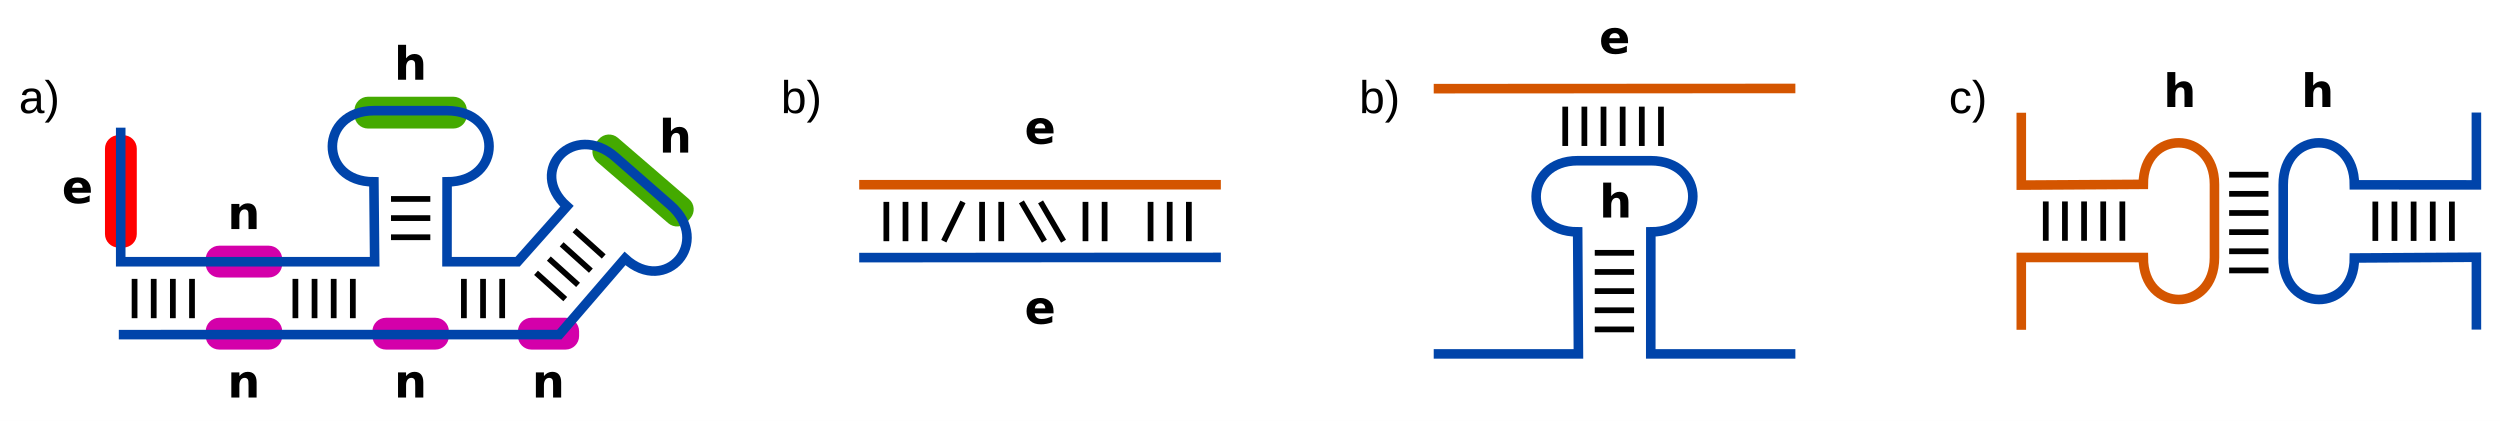
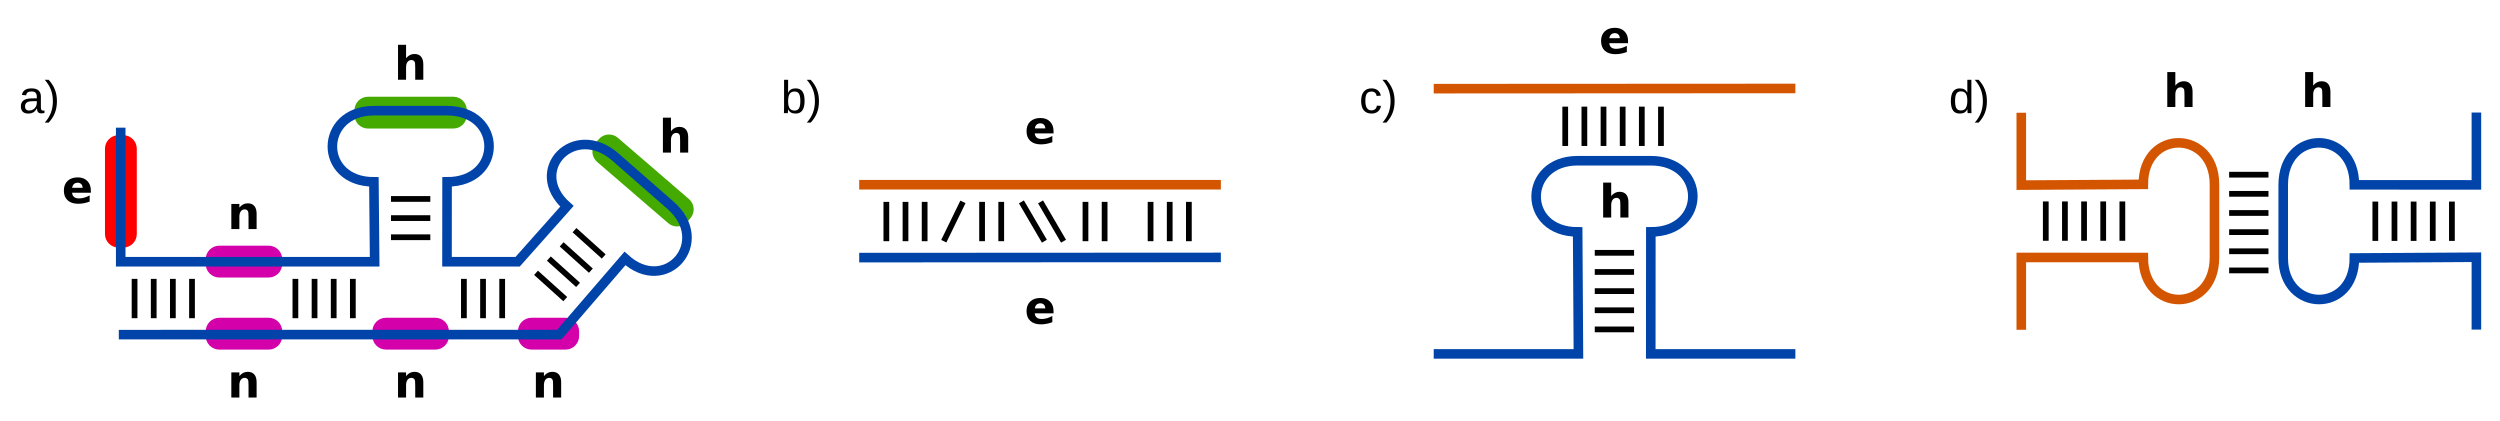
<svg xmlns="http://www.w3.org/2000/svg" width="1305.707" height="219.837" id="svg2" version="1.1">
  <defs id="defs4" />
  <g id="layer1" transform="translate(843.9397,-201.2254)">
    <rect style="color:#000000;fill:#ffffff;fill-opacity:1;fill-rule:nonzero;stroke:none;stroke-width:3.543;marker:none;visibility:visible;display:inline;overflow:visible;enable-background:accumulate" id="rect3097" width="1305.707" height="219.837" x="-843.94" y="201.225" />
    <g id="g3117" transform="translate(5.3405762e-5,-12.28676)">
      <path id="path2985" d="m 211.747,272.404 0,37.786 63.714,-0.393 c 0,-29.213 37.175,-28.612 37.175,0 l 0,38.214 c 0,29.147 -37.175,29.342 -37.175,0 l -63.714,-0.036 0,37.786" style="fill:none;stroke:#d45500;stroke-width:5;stroke-linecap:butt;stroke-linejoin:miter;stroke-miterlimit:4;stroke-opacity:1;stroke-dasharray:none" />
      <path id="path3761" d="m 264.533,318.726 0,20.536" style="fill:none;stroke:#000000;stroke-width:3;stroke-linecap:butt;stroke-linejoin:miter;stroke-miterlimit:4;stroke-opacity:1;stroke-dasharray:none" />
      <path id="path3761-1" d="m 254.533,318.726 0,20.536" style="fill:none;stroke:#000000;stroke-width:3;stroke-linecap:butt;stroke-linejoin:miter;stroke-miterlimit:4;stroke-opacity:1;stroke-dasharray:none" />
      <path id="path3761-1-7" d="m 244.533,318.726 0,20.536" style="fill:none;stroke:#000000;stroke-width:3;stroke-linecap:butt;stroke-linejoin:miter;stroke-miterlimit:4;stroke-opacity:1;stroke-dasharray:none" />
      <path id="path3761-1-4" d="m 234.533,318.726 0,20.536" style="fill:none;stroke:#000000;stroke-width:3;stroke-linecap:butt;stroke-linejoin:miter;stroke-miterlimit:4;stroke-opacity:1;stroke-dasharray:none" />
      <path id="path3761-1-4-0" d="m 224.533,318.726 0,20.536" style="fill:none;stroke:#000000;stroke-width:3;stroke-linecap:butt;stroke-linejoin:miter;stroke-miterlimit:4;stroke-opacity:1;stroke-dasharray:none" />
      <path id="path2985-6" d="m 449.437,385.649 0,-37.786 -63.714,0.393 c 0,29.213 -37.175,28.612 -37.175,0 l 0,-38.214 c 0,-29.147 37.175,-29.342 37.175,0 l 63.714,0.036 0,-37.786" style="fill:none;stroke:#0044aa;stroke-width:5;stroke-linecap:butt;stroke-linejoin:miter;stroke-miterlimit:4;stroke-opacity:1;stroke-dasharray:none" />
      <path id="path3761-4" d="m 396.651,339.327 0,-20.536" style="fill:none;stroke:#000000;stroke-width:3;stroke-linecap:butt;stroke-linejoin:miter;stroke-miterlimit:4;stroke-opacity:1;stroke-dasharray:none" />
      <path id="path3761-1-2" d="m 406.651,339.327 0,-20.536" style="fill:none;stroke:#000000;stroke-width:3;stroke-linecap:butt;stroke-linejoin:miter;stroke-miterlimit:4;stroke-opacity:1;stroke-dasharray:none" />
      <path id="path3761-1-7-3" d="m 416.651,339.327 0,-20.536" style="fill:none;stroke:#000000;stroke-width:3;stroke-linecap:butt;stroke-linejoin:miter;stroke-miterlimit:4;stroke-opacity:1;stroke-dasharray:none" />
      <path id="path3761-1-4-2" d="m 426.651,339.327 0,-20.536" style="fill:none;stroke:#000000;stroke-width:3;stroke-linecap:butt;stroke-linejoin:miter;stroke-miterlimit:4;stroke-opacity:1;stroke-dasharray:none" />
      <path id="path3761-1-4-0-2" d="m 436.651,339.327 0,-20.536" style="fill:none;stroke:#000000;stroke-width:3;stroke-linecap:butt;stroke-linejoin:miter;stroke-miterlimit:4;stroke-opacity:1;stroke-dasharray:none" />
      <path id="path3761-1-4-9-4-5-1" d="m 340.84,354.75 -20.536,0" style="fill:none;stroke:#000000;stroke-width:3;stroke-linecap:butt;stroke-linejoin:miter;stroke-miterlimit:4;stroke-opacity:1;stroke-dasharray:none" />
      <path id="path3761-1-4-9-4-8-1-8" d="m 340.84,344.75 -20.536,0" style="fill:none;stroke:#000000;stroke-width:3;stroke-linecap:butt;stroke-linejoin:miter;stroke-miterlimit:4;stroke-opacity:1;stroke-dasharray:none" />
      <path id="path3761-1-4-9-4-8-8-7-9" d="m 340.84,334.75 -20.536,0" style="fill:none;stroke:#000000;stroke-width:3;stroke-linecap:butt;stroke-linejoin:miter;stroke-miterlimit:4;stroke-opacity:1;stroke-dasharray:none" />
      <path id="path3761-1-4-9-4-2-1-2" d="m 340.84,324.75 -20.536,0" style="fill:none;stroke:#000000;stroke-width:3;stroke-linecap:butt;stroke-linejoin:miter;stroke-miterlimit:4;stroke-opacity:1;stroke-dasharray:none" />
      <path id="path3761-1-4-9-4-8-4-1-7" d="m 340.84,314.75 -20.536,0" style="fill:none;stroke:#000000;stroke-width:3;stroke-linecap:butt;stroke-linejoin:miter;stroke-miterlimit:4;stroke-opacity:1;stroke-dasharray:none" />
      <path id="path3761-1-4-9-4-8-8-5-5-9" d="m 340.84,304.75 -20.536,0" style="fill:none;stroke:#000000;stroke-width:3;stroke-linecap:butt;stroke-linejoin:miter;stroke-miterlimit:4;stroke-opacity:1;stroke-dasharray:none" />
    </g>
    <g id="g3101" transform="translate(-24.26849,0)">
      <path id="path2985-6-1" d="m -70.864,386.055 37.786,0 37.786,0 -0.393,-63.714 c -29.213,0 -28.612,-37.175 0,-37.175 l 38.214,0 c 29.147,0 29.342,37.175 0,37.175 l -0.036,63.714 37.786,0 37.741,0" style="fill:none;stroke:#0044aa;stroke-width:5;stroke-linecap:butt;stroke-linejoin:miter;stroke-miterlimit:4;stroke-opacity:1;stroke-dasharray:none" />
      <path id="path2987-1" d="m -70.864,247.532 188.884,-0.107" style="fill:none;stroke:#d45500;stroke-width:5;stroke-linecap:butt;stroke-linejoin:miter;stroke-miterlimit:4;stroke-opacity:1;stroke-dasharray:none" />
      <path id="path3761-4-7" d="m 13.243,333.269 20.536,0" style="fill:none;stroke:#000000;stroke-width:3;stroke-linecap:butt;stroke-linejoin:miter;stroke-miterlimit:4;stroke-opacity:1;stroke-dasharray:none" />
      <path id="path3761-1-2-4" d="m 13.243,343.269 20.536,0" style="fill:none;stroke:#000000;stroke-width:3;stroke-linecap:butt;stroke-linejoin:miter;stroke-miterlimit:4;stroke-opacity:1;stroke-dasharray:none" />
      <path id="path3761-1-7-3-0" d="m 13.243,353.269 20.536,0" style="fill:none;stroke:#000000;stroke-width:3;stroke-linecap:butt;stroke-linejoin:miter;stroke-miterlimit:4;stroke-opacity:1;stroke-dasharray:none" />
      <path id="path3761-1-4-2-9" d="m 13.243,363.269 20.536,0" style="fill:none;stroke:#000000;stroke-width:3;stroke-linecap:butt;stroke-linejoin:miter;stroke-miterlimit:4;stroke-opacity:1;stroke-dasharray:none" />
      <path id="path3761-1-4-0-2-4" d="m 13.243,373.269 20.536,0" style="fill:none;stroke:#000000;stroke-width:3;stroke-linecap:butt;stroke-linejoin:miter;stroke-miterlimit:4;stroke-opacity:1;stroke-dasharray:none" />
      <path id="path3761-1-4-9-4-5-1-8" d="m -2.18,277.458 0,-20.536" style="fill:none;stroke:#000000;stroke-width:3;stroke-linecap:butt;stroke-linejoin:miter;stroke-miterlimit:4;stroke-opacity:1;stroke-dasharray:none" />
      <path id="path3761-1-4-9-4-8-1-8-8" d="m 7.82,277.458 0,-20.536" style="fill:none;stroke:#000000;stroke-width:3;stroke-linecap:butt;stroke-linejoin:miter;stroke-miterlimit:4;stroke-opacity:1;stroke-dasharray:none" />
      <path id="path3761-1-4-9-4-8-8-7-9-2" d="m 17.82,277.458 0,-20.536" style="fill:none;stroke:#000000;stroke-width:3;stroke-linecap:butt;stroke-linejoin:miter;stroke-miterlimit:4;stroke-opacity:1;stroke-dasharray:none" />
      <path id="path3761-1-4-9-4-2-1-2-4" d="m 27.82,277.458 0,-20.536" style="fill:none;stroke:#000000;stroke-width:3;stroke-linecap:butt;stroke-linejoin:miter;stroke-miterlimit:4;stroke-opacity:1;stroke-dasharray:none" />
      <path id="path3761-1-4-9-4-8-4-1-7-5" d="m 37.82,277.458 0,-20.536" style="fill:none;stroke:#000000;stroke-width:3;stroke-linecap:butt;stroke-linejoin:miter;stroke-miterlimit:4;stroke-opacity:1;stroke-dasharray:none" />
      <path id="path3761-1-4-9-4-8-8-5-5-9-5" d="m 47.82,277.458 0,-20.536" style="fill:none;stroke:#000000;stroke-width:3;stroke-linecap:butt;stroke-linejoin:miter;stroke-miterlimit:4;stroke-opacity:1;stroke-dasharray:none" />
    </g>
    <text xml:space="preserve" style="font-size:12px;font-style:normal;font-variant:normal;font-weight:normal;font-stretch:normal;line-height:125%;letter-spacing:0px;word-spacing:0px;fill:#000000;fill-opacity:1;stroke:none;font-family:Arial;-inkscape-font-specification:Arial" x="-134.057" y="260.305" id="text3138-1">
-       <tspan id="tspan3140-4" x="-134.057" y="260.305" style="font-size:24px">b)</tspan>
+       <tspan id="tspan3140-4" x="-134.057" y="260.305" style="font-size:24px">c)</tspan>
    </text>
    <text xml:space="preserve" style="font-size:12px;font-style:normal;font-variant:normal;font-weight:normal;font-stretch:normal;line-height:125%;letter-spacing:0px;word-spacing:0px;fill:#000000;fill-opacity:1;stroke:none;font-family:Arial;-inkscape-font-specification:Arial" x="173.943" y="260.305" id="text3138-1-2">
-       <tspan id="tspan3140-4-3" x="173.943" y="260.305" style="font-size:24px">c)</tspan>
+       <tspan id="tspan3140-4-3" x="173.943" y="260.305" style="font-size:24px">d)</tspan>
    </text>
    <g id="g3123" transform="translate(0,9.845863)">
      <path id="path3761-1-7-1" d="m -639.729,295.289 20.536,0" style="fill:none;stroke:#000000;stroke-width:3;stroke-linecap:butt;stroke-linejoin:miter;stroke-miterlimit:4;stroke-opacity:1;stroke-dasharray:none" />
      <path id="path3761-1-4-7" d="m -639.729,305.289 20.536,0" style="fill:none;stroke:#000000;stroke-width:3;stroke-linecap:butt;stroke-linejoin:miter;stroke-miterlimit:4;stroke-opacity:1;stroke-dasharray:none" />
      <path id="path3761-1-4-0-4" d="m -639.729,315.289 20.536,0" style="fill:none;stroke:#000000;stroke-width:3;stroke-linecap:butt;stroke-linejoin:miter;stroke-miterlimit:4;stroke-opacity:1;stroke-dasharray:none" />
      <path id="path3761-1-4-9-4-8-8-0" d="m -689.657,357.568 0,-20.536" style="fill:none;stroke:#000000;stroke-width:3;stroke-linecap:butt;stroke-linejoin:miter;stroke-miterlimit:4;stroke-opacity:1;stroke-dasharray:none" />
      <path id="path3761-1-4-9-4-2-9" d="m -679.657,357.568 0,-20.536" style="fill:none;stroke:#000000;stroke-width:3;stroke-linecap:butt;stroke-linejoin:miter;stroke-miterlimit:4;stroke-opacity:1;stroke-dasharray:none" />
      <path id="path3761-1-4-9-4-8-4-4" d="m -669.657,357.568 0,-20.536" style="fill:none;stroke:#000000;stroke-width:3;stroke-linecap:butt;stroke-linejoin:miter;stroke-miterlimit:4;stroke-opacity:1;stroke-dasharray:none" />
      <path id="path3761-1-4-9-4-8-8-5-8" d="m -659.657,357.568 0,-20.536" style="fill:none;stroke:#000000;stroke-width:3;stroke-linecap:butt;stroke-linejoin:miter;stroke-miterlimit:4;stroke-opacity:1;stroke-dasharray:none" />
      <path id="path3761-1-4-9-4-5-8" d="m -601.657,357.568 0,-20.536" style="fill:none;stroke:#000000;stroke-width:3;stroke-linecap:butt;stroke-linejoin:miter;stroke-miterlimit:4;stroke-opacity:1;stroke-dasharray:none" />
      <path id="path3761-1-4-9-4-8-1-2" d="m -591.657,357.568 0,-20.536" style="fill:none;stroke:#000000;stroke-width:3;stroke-linecap:butt;stroke-linejoin:miter;stroke-miterlimit:4;stroke-opacity:1;stroke-dasharray:none" />
      <path id="path3761-1-4-9-4-8-8-7-4" d="m -581.657,357.568 0,-20.536" style="fill:none;stroke:#000000;stroke-width:3;stroke-linecap:butt;stroke-linejoin:miter;stroke-miterlimit:4;stroke-opacity:1;stroke-dasharray:none" />
      <path id="path3761-1-4-9-4-2-1-5" d="m -548.719,347.602 -15.26,-13.742" style="fill:none;stroke:#000000;stroke-width:3;stroke-linecap:butt;stroke-linejoin:miter;stroke-miterlimit:4;stroke-opacity:1;stroke-dasharray:none" />
      <path id="path3761-1-4-9-4-8-4-1-5" d="m -542.027,340.171 -15.26,-13.742" style="fill:none;stroke:#000000;stroke-width:3;stroke-linecap:butt;stroke-linejoin:miter;stroke-miterlimit:4;stroke-opacity:1;stroke-dasharray:none" />
      <path id="path3761-1-4-9-4-8-8-5-5" d="m -535.335,332.74 -15.26,-13.742" style="fill:none;stroke:#000000;stroke-width:3;stroke-linecap:butt;stroke-linejoin:miter;stroke-miterlimit:4;stroke-opacity:1;stroke-dasharray:none" />
      <rect ry="7.071" y="241.898" x="-658.806" height="16.617" width="58.69" id="rect3002-1" style="color:#000000;fill:#44aa00;fill-opacity:1;fill-rule:nonzero;stroke:none;stroke-width:3.543;marker:none;visibility:visible;display:inline;overflow:visible;enable-background:accumulate" rx="7.071" />
      <rect transform="matrix(0,-1,1,0,0,0)" ry="7.071" y="-789.115" x="-320.678" height="16.617" width="58.69" id="rect3002-48" style="color:#000000;fill:#ff0000;fill-opacity:1;fill-rule:nonzero;stroke:none;stroke-width:3.543;marker:none;visibility:visible;display:inline;overflow:visible;enable-background:accumulate" rx="7.071" />
      <path id="path3761-1-4-9-4-8-82" d="m -773.657,357.568 0,-20.536" style="fill:none;stroke:#000000;stroke-width:3;stroke-linecap:butt;stroke-linejoin:miter;stroke-miterlimit:4;stroke-opacity:1;stroke-dasharray:none" />
      <path id="path3761-1-4-9-4-8-8-4" d="m -763.657,357.568 0,-20.536" style="fill:none;stroke:#000000;stroke-width:3;stroke-linecap:butt;stroke-linejoin:miter;stroke-miterlimit:4;stroke-opacity:1;stroke-dasharray:none" />
      <path id="path3761-1-4-9-4-2-5" d="m -753.657,357.568 0,-20.536" style="fill:none;stroke:#000000;stroke-width:3;stroke-linecap:butt;stroke-linejoin:miter;stroke-miterlimit:4;stroke-opacity:1;stroke-dasharray:none" />
      <path id="path3761-1-4-9-4-8-4-5" d="m -743.657,357.568 0,-20.536" style="fill:none;stroke:#000000;stroke-width:3;stroke-linecap:butt;stroke-linejoin:miter;stroke-miterlimit:4;stroke-opacity:1;stroke-dasharray:none" />
      <path id="path3761-1-4-9-4-8-8-5-5-1" d="m -528.63,325.328 -15.26,-13.742" style="fill:none;stroke:#000000;stroke-width:3;stroke-linecap:butt;stroke-linejoin:miter;stroke-miterlimit:4;stroke-opacity:1;stroke-dasharray:none" />
      <rect transform="matrix(0.7575935,0.6527267,-0.6527267,0.7575935,0,0)" ry="7.071" y="539.737" x="-230.068" height="16.617" width="63.19" id="rect3002-1-4" style="color:#000000;fill:#44aa00;fill-opacity:1;fill-rule:nonzero;stroke:none;stroke-width:3.543;marker:none;visibility:visible;display:inline;overflow:visible;enable-background:accumulate" rx="7.071" />
      <rect ry="7.071" y="357.343" x="-649.437" height="16.617" width="39.952" id="rect3002-4" style="color:#000000;fill:#d400aa;fill-opacity:1;fill-rule:nonzero;stroke:none;stroke-width:3.543;marker:none;visibility:visible;display:inline;overflow:visible;enable-background:accumulate" rx="7.071" />
      <rect ry="7.071" y="357.343" x="-736.497" height="16.617" width="39.952" id="rect3002-4-7" style="color:#000000;fill:#d400aa;fill-opacity:1;fill-rule:nonzero;stroke:none;stroke-width:3.543;marker:none;visibility:visible;display:inline;overflow:visible;enable-background:accumulate" rx="7.071" />
      <rect ry="7.071" y="319.697" x="-736.497" height="16.617" width="39.952" id="rect3002-4-7-1" style="color:#000000;fill:#d400aa;fill-opacity:1;fill-rule:nonzero;stroke:none;stroke-width:3.543;marker:none;visibility:visible;display:inline;overflow:visible;enable-background:accumulate" rx="7.071" />
      <rect ry="7.071" y="357.343" x="-573.437" height="16.617" width="31.952" id="rect3002-4-2" style="color:#000000;fill:#d400aa;fill-opacity:1;fill-rule:nonzero;stroke:none;stroke-width:3.543;marker:none;visibility:visible;display:inline;overflow:visible;enable-background:accumulate" rx="7.071" />
      <path id="path3153" d="m -780.89,258.075 0,70 132.625,0 -0.393,-41.714 c -29.213,0 -28.612,-37.175 0,-37.175 l 38.214,0 c 29.147,0 29.342,37.175 0,37.175 l -0.036,41.714 36.893,0 25.75,-28.954 c -21.143,-18.754 3.787,-44.537 25.321,-25.698 l 28.761,25.162 c 21.937,19.192 -2.394,47.299 -23.781,27.783 l -34.291,39.765 -230.064,0.014" style="fill:none;stroke:#0044aa;stroke-width:5;stroke-linecap:butt;stroke-linejoin:miter;stroke-miterlimit:4;stroke-opacity:1;stroke-dasharray:none" />
      <text id="text4049" y="297.46" x="-811.615" style="font-size:12.5px;font-style:normal;font-variant:normal;font-weight:normal;font-stretch:normal;line-height:125%;letter-spacing:0px;word-spacing:0px;fill:#000000;fill-opacity:1;stroke:none;font-family:DejaVu Sans;-inkscape-font-specification:DejaVu Sans" xml:space="preserve">
        <tspan style="font-size:24px;font-weight:bold;-inkscape-font-specification:DejaVu Sans Bold" y="297.46" x="-811.615" id="tspan4051">e</tspan>
      </text>
      <text id="text4049-3" y="311.011" x="-725.135" style="font-size:12.5px;font-style:normal;font-variant:normal;font-weight:normal;font-stretch:normal;line-height:125%;letter-spacing:0px;word-spacing:0px;fill:#000000;fill-opacity:1;stroke:none;font-family:DejaVu Sans;-inkscape-font-specification:DejaVu Sans" xml:space="preserve">
        <tspan style="font-size:24px;font-weight:bold;-inkscape-font-specification:DejaVu Sans Bold" y="311.011" x="-725.135" id="tspan4051-2">n</tspan>
      </text>
      <text id="text4049-3-2" y="399.011" x="-725.135" style="font-size:12.5px;font-style:normal;font-variant:normal;font-weight:normal;font-stretch:normal;line-height:125%;letter-spacing:0px;word-spacing:0px;fill:#000000;fill-opacity:1;stroke:none;font-family:DejaVu Sans;-inkscape-font-specification:DejaVu Sans" xml:space="preserve">
        <tspan style="font-size:24px;font-weight:bold;-inkscape-font-specification:DejaVu Sans Bold" y="399.011" x="-725.135" id="tspan4051-2-1">n</tspan>
      </text>
      <text id="text4049-3-2-6" y="399.011" x="-638.074" style="font-size:12.5px;font-style:normal;font-variant:normal;font-weight:normal;font-stretch:normal;line-height:125%;letter-spacing:0px;word-spacing:0px;fill:#000000;fill-opacity:1;stroke:none;font-family:DejaVu Sans;-inkscape-font-specification:DejaVu Sans" xml:space="preserve">
        <tspan style="font-size:24px;font-weight:bold;-inkscape-font-specification:DejaVu Sans Bold" y="399.011" x="-638.074" id="tspan4051-2-1-8">n</tspan>
      </text>
      <text id="text4049-3-2-6-5" y="399.011" x="-566.074" style="font-size:12.5px;font-style:normal;font-variant:normal;font-weight:normal;font-stretch:normal;line-height:125%;letter-spacing:0px;word-spacing:0px;fill:#000000;fill-opacity:1;stroke:none;font-family:DejaVu Sans;-inkscape-font-specification:DejaVu Sans" xml:space="preserve">
        <tspan style="font-size:24px;font-weight:bold;-inkscape-font-specification:DejaVu Sans Bold" y="399.011" x="-566.074" id="tspan4051-2-1-8-7">n</tspan>
      </text>
      <text id="text4049-3-2-6-6" y="233.011" x="-638.074" style="font-size:12.5px;font-style:normal;font-variant:normal;font-weight:normal;font-stretch:normal;line-height:125%;letter-spacing:0px;word-spacing:0px;fill:#000000;fill-opacity:1;stroke:none;font-family:DejaVu Sans;-inkscape-font-specification:DejaVu Sans" xml:space="preserve">
        <tspan style="font-size:24px;font-weight:bold;-inkscape-font-specification:DejaVu Sans Bold" y="233.011" x="-638.074" id="tspan4051-2-1-8-1">h</tspan>
      </text>
      <text id="text4049-3-2-6-6-8" y="271.077" x="-499.728" style="font-size:12.5px;font-style:normal;font-variant:normal;font-weight:normal;font-stretch:normal;line-height:125%;letter-spacing:0px;word-spacing:0px;fill:#000000;fill-opacity:1;stroke:none;font-family:DejaVu Sans;-inkscape-font-specification:DejaVu Sans" xml:space="preserve">
        <tspan style="font-size:24px;font-weight:bold;-inkscape-font-specification:DejaVu Sans Bold" y="271.077" x="-499.728" id="tspan4051-2-1-8-1-9">h</tspan>
      </text>
    </g>
    <g id="g3235" transform="translate(0,-0.3715366)">
      <g transform="translate(2.7890625e-5,-49.94254)" id="g3079">
        <path style="fill:none;stroke:#d45500;stroke-width:5;stroke-linecap:butt;stroke-linejoin:miter;stroke-miterlimit:4;stroke-opacity:1;stroke-dasharray:none" d="m -395.194,348.018 188.884,0" id="path2985-7" />
        <path style="fill:none;stroke:#0044aa;stroke-width:5;stroke-linecap:butt;stroke-linejoin:miter;stroke-miterlimit:4;stroke-opacity:1;stroke-dasharray:none" d="m -395.194,386.089 188.884,-0.107" id="path2987" />
        <path style="fill:none;stroke:#000000;stroke-width:3;stroke-linecap:butt;stroke-linejoin:miter;stroke-miterlimit:4;stroke-opacity:1;stroke-dasharray:none" d="m -381.015,377.511 0,-20.536" id="path3761-1-4-9-4" />
        <path style="fill:none;stroke:#000000;stroke-width:3;stroke-linecap:butt;stroke-linejoin:miter;stroke-miterlimit:4;stroke-opacity:1;stroke-dasharray:none" d="m -371.015,377.511 0,-20.536" id="path3761-1-4-9-4-8" />
        <path style="fill:none;stroke:#000000;stroke-width:3;stroke-linecap:butt;stroke-linejoin:miter;stroke-miterlimit:4;stroke-opacity:1;stroke-dasharray:none" d="m -361.015,377.511 0,-20.536" id="path3761-1-4-9-4-8-8" />
        <path style="fill:none;stroke:#000000;stroke-width:3;stroke-linecap:butt;stroke-linejoin:miter;stroke-miterlimit:4;stroke-opacity:1;stroke-dasharray:none" d="m -351.015,377.511 10,-20.536" id="path3761-1-4-9-4-2" />
        <path style="fill:none;stroke:#000000;stroke-width:3;stroke-linecap:butt;stroke-linejoin:miter;stroke-miterlimit:4;stroke-opacity:1;stroke-dasharray:none" d="m -331.015,377.511 0,-20.536" id="path3761-1-4-9-4-8-4" />
        <path style="fill:none;stroke:#000000;stroke-width:3;stroke-linecap:butt;stroke-linejoin:miter;stroke-miterlimit:4;stroke-opacity:1;stroke-dasharray:none" d="m -321.015,377.511 0,-20.536" id="path3761-1-4-9-4-8-8-5" />
        <path style="fill:none;stroke:#000000;stroke-width:3;stroke-linecap:butt;stroke-linejoin:miter;stroke-miterlimit:4;stroke-opacity:1;stroke-dasharray:none" d="m -277.015,377.511 0,-20.536" id="path3761-1-4-9-4-5" />
        <path style="fill:none;stroke:#000000;stroke-width:3;stroke-linecap:butt;stroke-linejoin:miter;stroke-miterlimit:4;stroke-opacity:1;stroke-dasharray:none" d="m -267.015,377.511 0,-20.536" id="path3761-1-4-9-4-8-1" />
        <path style="fill:none;stroke:#000000;stroke-width:3;stroke-linecap:butt;stroke-linejoin:miter;stroke-miterlimit:4;stroke-opacity:1;stroke-dasharray:none" d="m -243.015,377.511 0,-20.536" id="path3761-1-4-9-4-8-8-7" />
        <path style="fill:none;stroke:#000000;stroke-width:3;stroke-linecap:butt;stroke-linejoin:miter;stroke-miterlimit:4;stroke-opacity:1;stroke-dasharray:none" d="m -233.015,377.511 0,-20.536" id="path3761-1-4-9-4-2-1" />
        <path style="fill:none;stroke:#000000;stroke-width:3;stroke-linecap:butt;stroke-linejoin:miter;stroke-miterlimit:4;stroke-opacity:1;stroke-dasharray:none" d="m -223.015,377.511 0,-20.536" id="path3761-1-4-9-4-8-4-1" />
        <path style="fill:none;stroke:#000000;stroke-width:3;stroke-linecap:butt;stroke-linejoin:miter;stroke-miterlimit:4;stroke-opacity:1;stroke-dasharray:none" d="m -298.471,377.511 -12,-20.536" id="path3761-1-4-9-4-5-17" />
        <path style="fill:none;stroke:#000000;stroke-width:3;stroke-linecap:butt;stroke-linejoin:miter;stroke-miterlimit:4;stroke-opacity:1;stroke-dasharray:none" d="m -288.471,377.511 -12,-20.536" id="path3761-1-4-9-4-8-1-4" />
      </g>
      <text xml:space="preserve" style="font-size:12.5px;font-style:normal;font-variant:normal;font-weight:normal;font-stretch:normal;line-height:125%;letter-spacing:0px;word-spacing:0px;fill:#000000;fill-opacity:1;stroke:none;font-family:DejaVu Sans;-inkscape-font-specification:DejaVu Sans" x="-308.826" y="276.662" id="text4049-1">
        <tspan id="tspan4051-1" x="-308.826" y="276.662" style="font-size:24px;font-weight:bold;-inkscape-font-specification:DejaVu Sans Bold">e</tspan>
      </text>
      <text xml:space="preserve" style="font-size:12.5px;font-style:normal;font-variant:normal;font-weight:normal;font-stretch:normal;line-height:125%;letter-spacing:0px;word-spacing:0px;fill:#000000;fill-opacity:1;stroke:none;font-family:DejaVu Sans;-inkscape-font-specification:DejaVu Sans" x="-308.826" y="370.662" id="text4049-1-6">
        <tspan id="tspan4051-1-1" x="-308.826" y="370.662" style="font-size:24px;font-weight:bold;-inkscape-font-specification:DejaVu Sans Bold">e</tspan>
      </text>
    </g>
    <text xml:space="preserve" style="font-size:12.5px;font-style:normal;font-variant:normal;font-weight:normal;font-stretch:normal;line-height:125%;letter-spacing:0px;word-spacing:0px;fill:#000000;fill-opacity:1;stroke:none;font-family:DejaVu Sans;-inkscape-font-specification:DejaVu Sans" x="-8.765" y="229.184" id="text4049-1-4">
      <tspan id="tspan4051-1-2" x="-8.765" y="229.184" style="font-size:24px;font-weight:bold;-inkscape-font-specification:DejaVu Sans Bold">e</tspan>
    </text>
    <text xml:space="preserve" style="font-size:12px;font-style:normal;font-variant:normal;font-weight:normal;font-stretch:normal;line-height:125%;letter-spacing:0px;word-spacing:0px;fill:#000000;fill-opacity:1;stroke:none;font-family:Arial;-inkscape-font-specification:Arial" x="-436.057" y="260.305" id="text3138-1-3">
      <tspan id="tspan3140-4-2" x="-436.057" y="260.305" style="font-size:24px">b)</tspan>
    </text>
    <text xml:space="preserve" style="font-size:12px;font-style:normal;font-variant:normal;font-weight:normal;font-stretch:normal;line-height:125%;letter-spacing:0px;word-spacing:0px;fill:#000000;fill-opacity:1;stroke:none;font-family:Arial;-inkscape-font-specification:Arial" x="-834.057" y="260.305" id="text3138-1-3-2">
      <tspan id="tspan3140-4-2-1" x="-834.057" y="260.305" style="font-size:24px">a)</tspan>
    </text>
    <text xml:space="preserve" style="font-size:12.5px;font-style:normal;font-variant:normal;font-weight:normal;font-stretch:normal;line-height:125%;letter-spacing:0px;word-spacing:0px;fill:#000000;fill-opacity:1;stroke:none;font-family:DejaVu Sans;-inkscape-font-specification:DejaVu Sans" x="-8.655" y="314.836" id="text4049-1-4-6">
      <tspan id="tspan4051-1-2-8" x="-8.655" y="314.836" style="font-size:24px;font-weight:bold;-inkscape-font-specification:DejaVu Sans Bold">h</tspan>
    </text>
    <g id="g3371" transform="translate(0.4167928,0)">
      <text id="text4049-1-4-5" y="257.097" x="285.562" style="font-size:12.5px;font-style:normal;font-variant:normal;font-weight:normal;font-stretch:normal;line-height:125%;letter-spacing:0px;word-spacing:0px;fill:#000000;fill-opacity:1;stroke:none;font-family:DejaVu Sans;-inkscape-font-specification:DejaVu Sans" xml:space="preserve">
        <tspan style="font-size:24px;font-weight:bold;-inkscape-font-specification:DejaVu Sans Bold" y="257.097" x="285.562" id="tspan4051-1-2-7">h</tspan>
      </text>
      <text id="text4049-1-4-5-6" y="257.097" x="357.562" style="font-size:12.5px;font-style:normal;font-variant:normal;font-weight:normal;font-stretch:normal;line-height:125%;letter-spacing:0px;word-spacing:0px;fill:#000000;fill-opacity:1;stroke:none;font-family:DejaVu Sans;-inkscape-font-specification:DejaVu Sans" xml:space="preserve">
        <tspan style="font-size:24px;font-weight:bold;-inkscape-font-specification:DejaVu Sans Bold" y="257.097" x="357.562" id="tspan4051-1-2-7-1">h</tspan>
      </text>
    </g>
  </g>
</svg>
